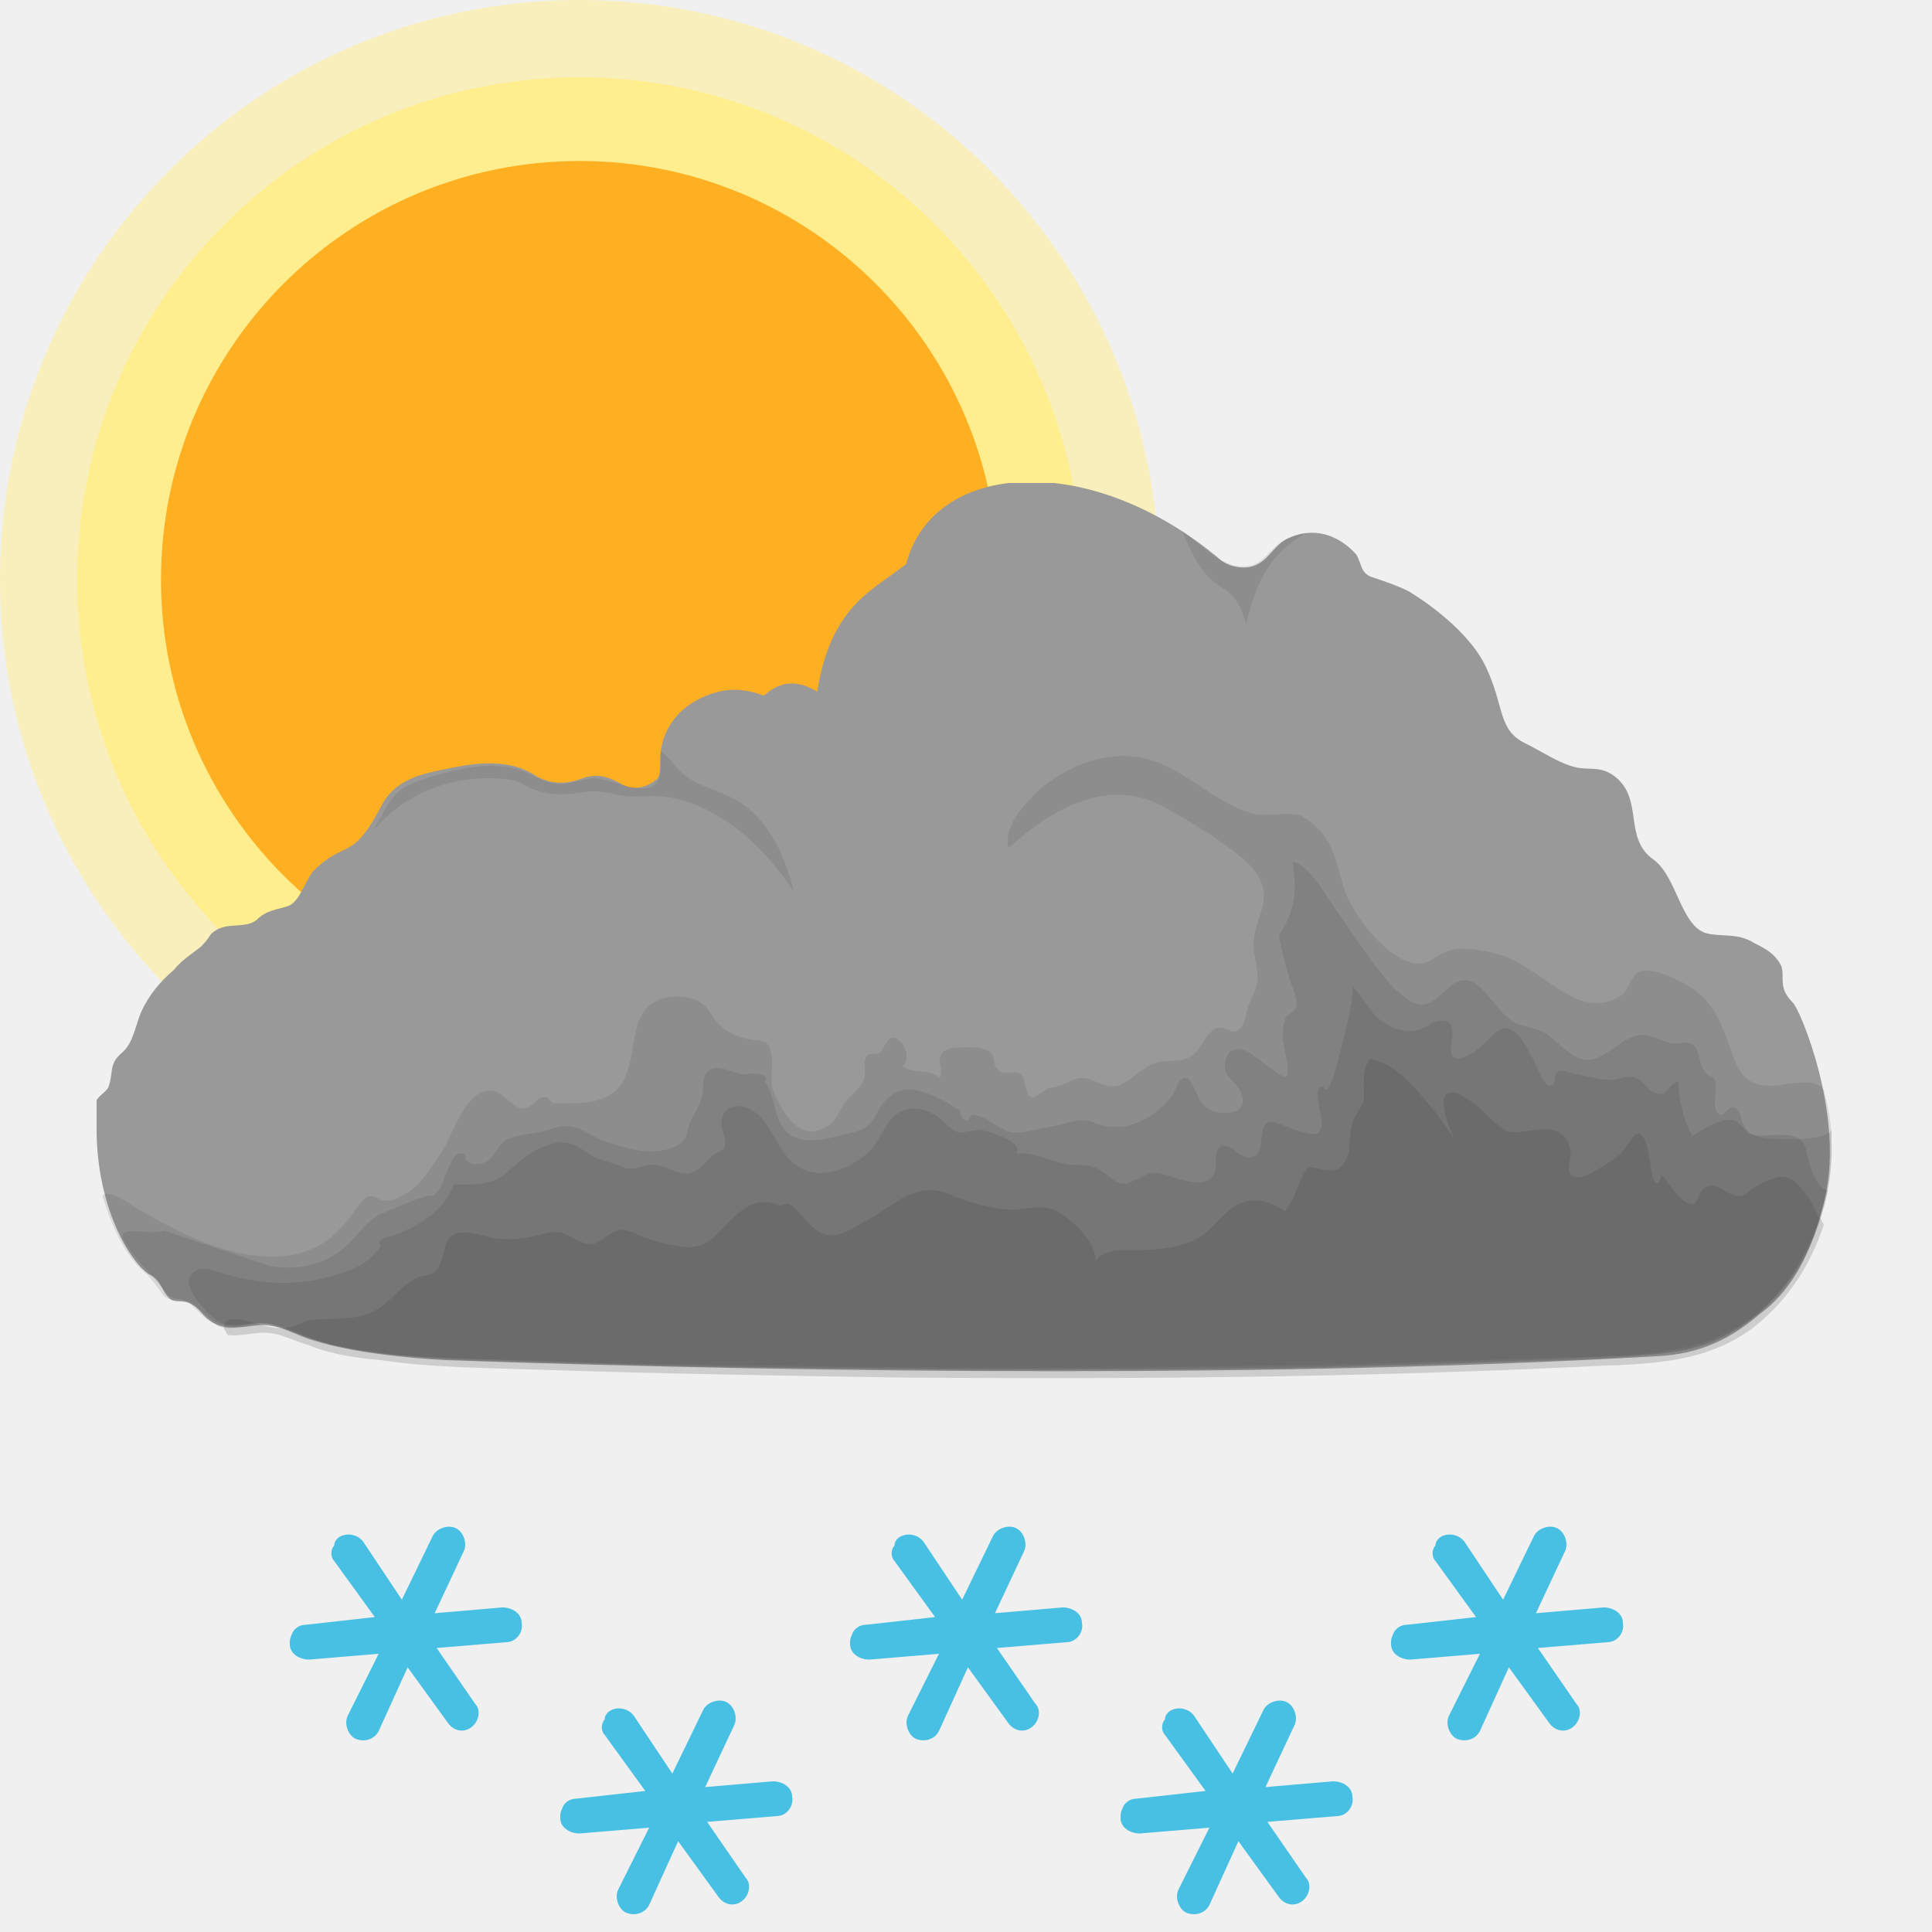
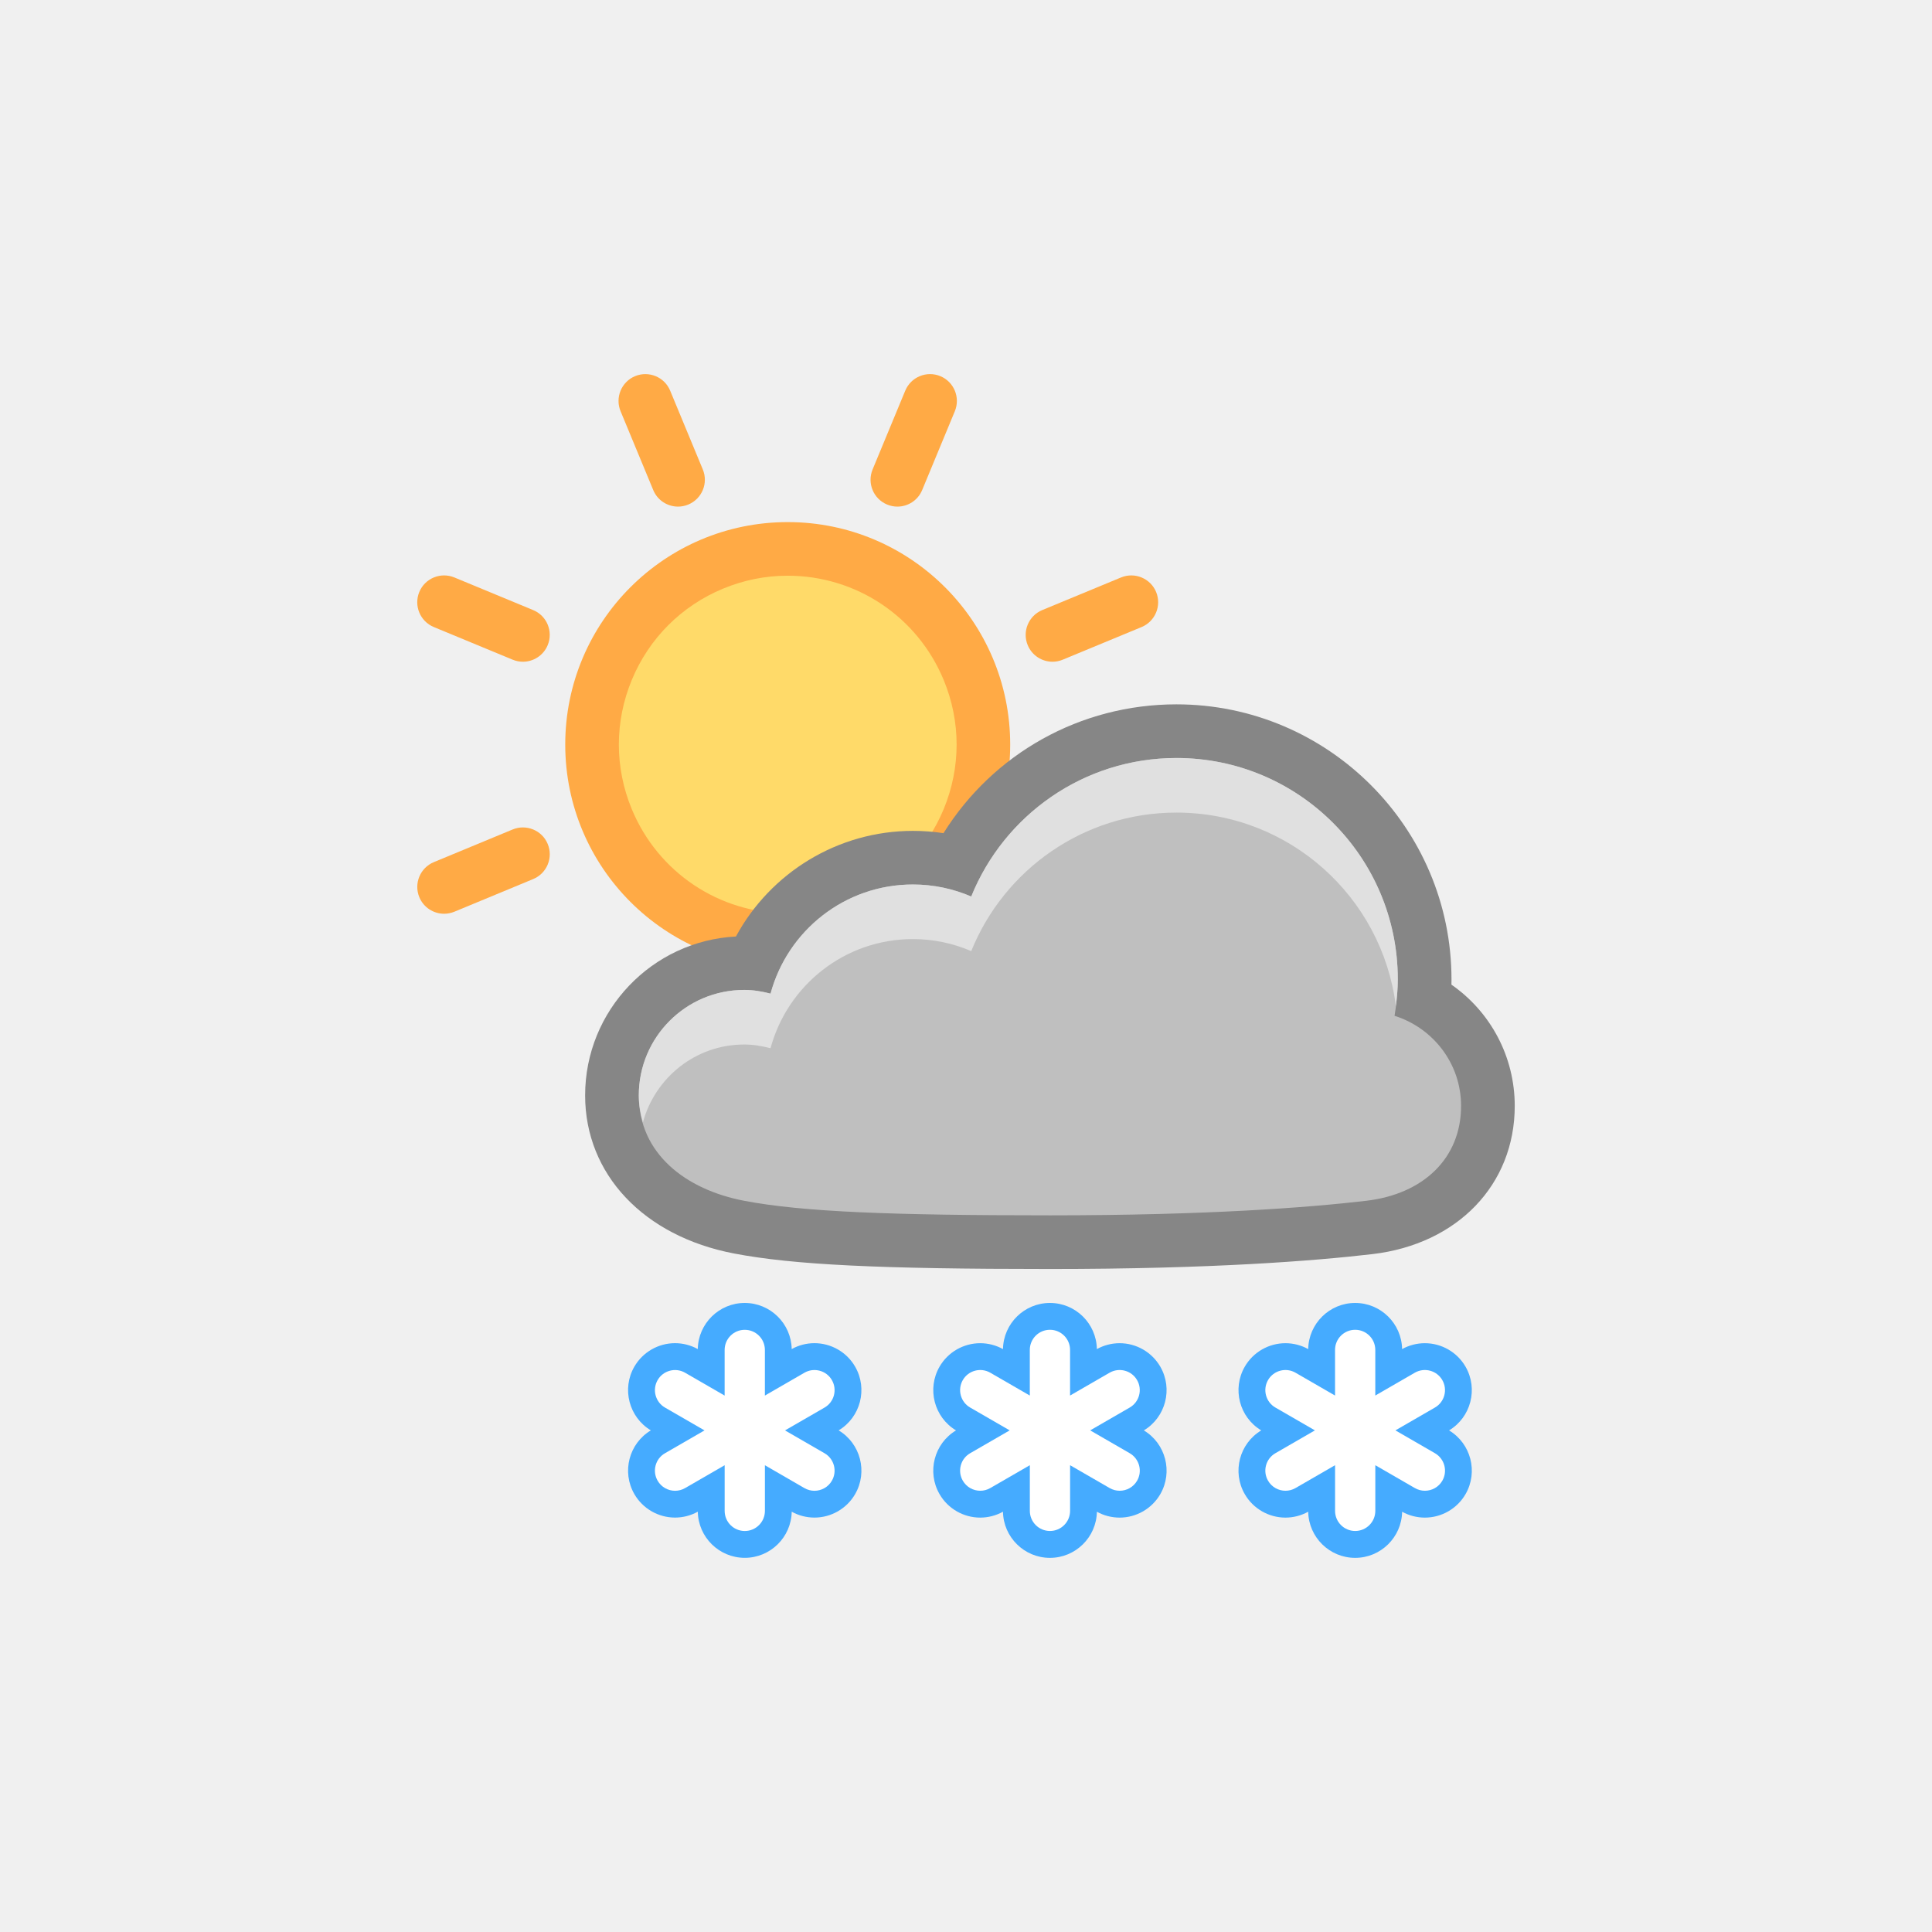
- <svg xmlns="http://www.w3.org/2000/svg" xmlns:xlink="http://www.w3.org/1999/xlink" viewBox="0 0 100 100">
-   <style>.sun-primitive{color:#ffee8a;fill:#ffaf22;stroke:#ffaf22}.cloud4-primitive{color:#424242;fill:#999}.snowflake-primitive{fill:#47c0e3}</style>
-   <symbol id="sun">
-     <circle fill="currentColor" opacity=".5" stroke-width="0" stroke-opacity="0" cx="45" cy="45" r="45" />
-     <circle fill="currentColor" opacity=".95" stroke-width="0" stroke-opacity="0" cx="45" cy="45" r="39" />
-     <circle stroke-width="2" stroke-miterlimit="10" cx="45" cy="45" r="31.5" />
-   </symbol>
-   <symbol id="cloud">
-     <path d="M87.8 26.9c-.8-.8-.4-1.3-.6-1.9-.4-.8-1.1-1-1.6-1.3-.8-.4-1.5-.2-2.3-.4-1.3-.4-1.5-2.9-2.7-3.8-1.6-1.1-.5-3.1-2-4.3-.8-.6-1.3-.3-2.1-.5s-1.7-.8-2.5-1.2c-1.5-.7-1.1-1.9-2.1-4-.7-1.5-2.5-3-4-3.9-.6-.3-1.2-.5-1.8-.7-.7-.2-.6-.7-.9-1.2-.9-1-2.2-1.5-3.6-.8-.6.3-.9 1-1.5 1.3-.5.3-1.4.2-1.9-.2-6.7-5.7-14.9-5.2-16.3.2-1.8 1.4-3.9 2.2-4.6 6.6-1.8-1.1-2.7.3-2.8.2 0 0-1.1-.5-2.3-.2-1.6.4-2.8 1.5-3 3.1-.1.6.1 1.3-.3 1.5-.5.4-1.2.5-1.7.2-.7-.4-1.3-.6-2.1-.3s-1.5.3-2.3-.1c-.6-.4-1.7-1-4.2-.5-1.5.3-3 .5-3.8 1.9-1.6 3.1-1.9 1.8-3.6 3.5-.4.5-.7 1.6-1.3 1.8-.6.2-1.1.2-1.6.7-.6.5-1.5.1-2.2.6-.3.2-.2.3-.7.8-.5.4-1 .7-1.4 1.2-.7.6-1.3 1.3-1.7 2.2-.3.7-.4 1.6-1 2.1-.7.6-.4 1-.7 1.8-.2.3-.5.4-.7.8.1.4.1 1 .1 1.6.1 4.4 2.1 7 2.8 7.3.6.3.6 1 1.1 1.3.3.1.7 0 1 .2.4.2.6.6.9.8.7.6 1.6.4 2.5.3 1.2-.1 1.9.5 3 .8 1.9.6 4.8.9 6.8 1 20.1.7 43.4.9 62.6-.2 2.4-.1 4-1 5.4-2.2.8-.6 2.5-2 3.4-6.2s-1.3-9.5-1.7-9.9z" />
-     <g fill="currentColor">
-       <path opacity=".14" d="M89.8 34c0-.9-.2-1.8-.4-2.6-.5-.7-2-.2-2.7-.2-1.7 0-1.8-1.1-2.3-2.4-.4-1.1-.9-2.1-1.9-2.7-.6-.4-2.4-1.3-2.9-.6-.4.5-.3.9-1 1.2-.8.4-1.7.2-2.4-.2-1.3-.7-2.5-1.9-4-2.2-.9-.2-2-.4-2.8.2-.6.4-1 .5-1.7.2-1.3-.6-2.6-2.3-3.1-3.6-.5-1.6-.6-3-2.3-3.9-.9-.2-1.7.1-2.5-.1-2.1-.6-3.6-2.5-5.8-2.9-1.8-.3-3.6.4-5 1.5-.8.7-2.1 2-1.8 3.2 2.3-2.1 5.3-3.8 8.3-2 1 .6 2.1 1.2 3 1.9.7.5 1.5 1.1 1.8 1.9.4 1-.3 1.9-.4 2.9-.1.7.2 1.3.2 2 0 .5-.3 1-.5 1.5-.1.4-.2 1.2-.7 1.3-.2 0-.5-.2-.8-.2-.3 0-.4.2-.6.4-.3.4-.5.9-.9 1.1-.7.4-1.4 0-2.2.5-.7.4-1.3 1.2-2.1 1-.4-.1-.7-.3-1.1-.4-.5-.1-.9.3-1.4.4-.2.1-.4.1-.5.1-.2.1-.7.5-.8.5-.3 0-.3-.2-.4-.5-.1-.3 0-.5-.3-.7-.4-.3-.8.2-1.2-.3-.2-.2-.1-.6-.3-.8-.3-.3-1-.3-1.3-.3-.4 0-1.1 0-1.3.4-.2.4.2.9-.1 1.2-.4-.5-1.3-.2-1.9-.6.4-.3.2-1-.1-1.3-.5-.4-.6-.1-.8.2-.1.1-.1.3-.3.4-.2.1-.4 0-.6.1-.3.3 0 .9-.2 1.3-.2.5-.7.8-1 1.2-.3.5-.5 1.1-1.1 1.3-1.3.7-2.2-1-2.6-2-.2-.6.1-1.3-.1-1.9-.1-.7-.5-.6-1.1-.7-.6-.1-1.2-.4-1.6-.8-.4-.4-.5-.9-1.1-1.2-.9-.4-2.2-.3-2.8.6-.7 1.1-.4 2.7-1.2 3.8-.7.9-1.9.9-3 .9h-.5c-.1-.1-.2-.3-.3-.3-.4-.1-.5.2-.8.4-1 .7-1.3-1.1-2.5-.7-1 .4-1.5 2-2 2.9-.6.9-1.2 2-2.2 2.5-.4.2-.7.3-1.1.2-.2-.1-.3-.2-.6-.2-.3.1-.5.5-.7.7-.3.5-.7.9-1.1 1.3-1.7 1.5-3.9 1.3-5.9.7-1.6-.5-3-1.3-4.4-2.1-.3-.2-1.4-1-1.7-.6.4 1.3 1 2.8 2 3.8.4.3.6.6.9 1 .1.1.2.3.3.4.4.3.8.1 1.2.3.5.3.8.9 1.4 1.1.5.5 1.5.1 2.1 0h.5c.1 0 .3 0 .4.1 1.2.3 2.3.9 3.5 1.1 2.8.6 5.6.6 8.4.7 2.9.1 5.7.2 8.6.2 6.2.1 12.3.2 18.5.2 5.8 0 11.6-.1 17.5-.2l9-.3c2.5-.1 5.3 0 7.8-.6 4.9-1.1 7.6-6.1 7.4-10.7 0-.4 0 .3 0 0z" />
-       <path opacity=".16" d="M89.8 33.4c0 .7-3 .6-3.5.5-.6-.1-.9-.3-1.1-.8-.1-.2-.1-.7-.5-.8-.3 0-.4.4-.6.4-.6-.1-.2-1.3-.3-1.6-.1-.6-.3-.2-.6-.7-.3-.4-.2-1.2-.7-1.4-.2-.1-.5 0-.8 0-.5 0-.9-.3-1.4-.4-1.3-.3-2.2 1.6-3.5 1.2-.6-.2-1.3-1-1.8-1.3-.6-.4-1.4-.3-1.9-.8-1-.7-1.7-2.8-3.1-1.6-.5.4-.8.9-1.5.9-.6-.1-.9-.5-1.3-.8-1.1-1.2-2-2.6-2.9-3.9-.5-.6-1.5-2.6-2.4-2.7.1.9.4 2.2-.7 3.8.1.7.3 1.4.5 2.1.1.4.5 1.2.4 1.6-.1.3-.3.3-.5.5-.2.3-.2.8-.2 1.1 0 .3.4 1.8.2 2-.4.2-1.9-1.5-2.5-1.4-.5 0-.7.4-.7.9 0 .6.6.8.8 1.3.7 1.3-1.4 1.4-2 .6-.2-.2-.5-1.3-.8-1.3-.4-.1-.6.8-.8 1-.7.9-2 1.7-3.2 1.5-.4 0-.7-.2-1.1-.3-.6-.1-1.2.2-1.8.3-.7.1-1.5.4-2.2.3-.7-.2-1.3-.9-2-.9-.1.2-.2.3-.3.3-.2-.1-.3-.3-.3-.5-.9-.6-2.7-1.7-3.7-.7-.8.7-.6 1.5-1.8 1.8-.9.2-2.3.7-3.2.2-1-.6-.8-2-1.4-2.8.3-.6-1-.4-1.2-.4-.5-.1-1-.4-1.5-.3-.7.2-.4 1.1-.6 1.6-.2.6-.6 1-.7 1.6-.1.5-.3.7-.8.9-1 .4-2.2.1-3.1-.2-.4-.1-.8-.3-1.2-.5-.8-.5-1.3-.5-2.2-.2-.7.2-1.5.2-2.1.5-.5.3-.6 1-1.2 1.2-.2.1-.6.1-.8-.1-.2-.1 0-.4-.4-.4-.3 0-.5.6-.6.8-.2.4-.3.9-.6 1.2-.3.4-.2.1-.5.2-.7.2-1.6.6-2.3.9-.8.3-1.3 1.2-2 1.8-1.1.9-2.5 1.2-3.9.9l-5.4-1.8c-.6.3-2.5-.4-2.1.5.6 1 1.4 1.7 2.1 2.6.4.6.9.3 1.5.7.6.4.9 1 1.7 1.1.6.1 1.3-.1 1.9-.1.8 0 1.5.4 2.2.7 1.4.5 3 .7 4.5.9 3.4.4 6.9.4 10.3.5 3.5.1 7.1.2 10.6.2 14.2.2 28.4.1 42.5-.6 1.7-.1 3.5-.1 5.1-.8 1.1-.5 2.1-1.2 3-2.1 1.9-1.9 2.9-4.9 3-7.5v-1.4zm-6.6-2.1z" />
-       <path opacity=".18" d="M88.5 34.6c-.2-1.4-2.1-.6-2.9-.9-.3-.1-.4-.5-.8-.7-.7-.2-1.7.5-2.2.8-.4-.7-.6-1.5-.7-2.3-.1-.5.1-.6-.3-.4-.2.1-.3.5-.6.5-.2 0-.3 0-.5-.1-.3-.2-.5-.6-.8-.7-.4-.2-.9.1-1.3.1-.6 0-1.2-.2-1.8-.3-.2 0-.8-.3-1-.1-.2.2 0 .7-.4.7-.3 0-.7-1.1-.8-1.3-.3-.5-.6-1.2-1-1.5-.8-.6-1.3.5-1.9.9-.5.4-1.5.9-1.4-.1.1-.8.3-1.6-.9-1.3-1 .8-2.1.5-3-.3-.1-.1-1.2-1.7-1.3-1.6.5-.1-.8 4.5-.9 4.8-.1.2-.2.5-.3.6-.1.1-.2-.3-.4-.1-.3.3.2 1.6.1 2-.1.3-.1.4-.4.4-.2 0-.6-.1-.9-.2-.4-.1-.7-.3-1.1-.4-1.2-.3-.2 1.9-1.4 1.8-.5 0-1-.9-1.5-.5-.3.3-.1.9-.2 1.2-.3 1.1-1.9.4-2.6.2-.8-.2-.9 0-1.6.3-.5.3-.8.2-1.3-.2-.6-.5-.9-.6-1.7-.6-1.1 0-2-.7-3.1-.6.5-.6-1.7-1.3-2.1-1.2-.8.1-.9.3-1.5-.3-.5-.5-1.2-.9-1.9-.8-1.1.1-1.4 1.4-2 2.1-1 1-2.7 1.7-3.9.8-1-.7-1.2-2.1-2.2-2.8-.9-.6-1.9-.1-1.6 1 .1.3.2.6.1.9-.1.2-.6.3-.7.5-.3.3-.6.7-1 .8-.6.2-1.2-.3-1.8-.4-.7-.1-1.2.4-1.8.1-.6-.3-1.3-.3-1.9-.8-.7-.5-1.2-.6-2-.3-.9.3-1.5.9-2.2 1.5-.8.6-1.7.5-2.6.5-.6 1.5-1.9 2.2-3.3 2.7-.1 0-.4.1-.5.2-.1.1 0 .2 0 .3-.4.6-.8.9-1.5 1.2-2.2.9-4.4.9-6.7.2-.6-.2-1.4-.5-1.7.3-.2.7 1.2 2.1 1.7 2.3.8.2 1.5-.1 2.3 0 .8.1 1.5.5 2.2.7 2.2.9 5.1 1 7.5 1.1 2.9.1 5.9.2 8.8.3 6 .2 12 .2 18 .3 6 0 12.1 0 18.1-.1 3.1-.1 6.2-.2 9.2-.3 2.9-.1 5.9-.1 8.8-.5 4.6-.6 7.2-4.2 8.2-8.4-.3 0-.8-.5-1.1-2z" />
-       <path opacity=".14" d="M59.5 7.3c.5-2 1.1-3.6 3.1-4.7-.7.1-1.2.3-1.7.8-.4.4-.7.8-1.3.9-1.3.2-2.4-1.1-3.4-1.8 1.6 4 2.5 2 3.3 4.8.5-2-.8-2.8 0 0zm-37.6 8.2c1.2.7 2 .7 3.3.5.6-.1 1 0 1.6.1.7.2 1.4.1 2.1.1 3 .1 5.7 2.6 7.2 5-.4-1.7-1.2-3.6-2.7-4.6-1-.7-2.2-.8-3.1-1.6-.4-.3-.6-.8-1.1-1.1v.8c0 2.2-2.6.4-3.7.6-1 .2-1.6.5-2.6 0-.4-.2-.8-.4-1.2-.5-1.4-.4-3 0-4.4.4-.6.2-1.3.4-1.8.9s-.8 1.3-1.2 1.9c3-3.5 7.3-2.7 7.6-2.5z" />
-       <path opacity=".2" d="M89.1 38c-.4-.8-1.1-2.5-2.3-2-.3.1-.6.2-.9.4-.4.2-.4.4-.8.5-.6.1-1.1-.7-1.7-.5-.3.1-.4.3-.5.6-.2.2-.1.4-.4.3-.5 0-1.2-1.2-1.5-1.5-.2.8-.4.4-.5-.1-.1-.5-.2-1.6-.5-1.9-.2-.2-.1-.1-.3-.1-.2.1-.6.8-.8 1-.3.3-.7.5-1 .7-.3.2-1.2.8-1.6.4-.2-.3 0-.9 0-1.2-.1-.6-.3-.9-.9-1.1-.8-.2-1.9.3-2.5 0-.5-.3-1-.9-1.5-1.3-.3-.2-1.2-1-1.6-.5-.2.3 0 1 .1 1.3 0 .2.4.8.3 1 .1-.2-1.1-1.7-1.3-1.9-.8-1-1.8-2.1-3-2.3-.4.6-.3 1.2-.3 1.9 0 .5-.2.6-.4 1-.4.6-.3 1.4-.4 2-.3.9-.7 1-1.5.8-.5-.1-.6-.2-.9.4-.3.6-.4 1.2-.9 1.8-.8-.6-1.8-.8-2.7-.2-.7.5-1.1 1.2-1.8 1.6-1 .5-2.1.6-3.2.6-.6 0-1.7-.1-2.1.6.1-1-1.4-2.4-2.2-2.7-.8-.3-1.6.1-2.4 0-1-.1-2.1-.4-3-.8-1.7-.7-2.8.6-4.3 1.4-.7.4-1.5 1-2.3.6-.7-.3-1-1.1-1.7-1.5-.1 0-.3.1-.4.1-.2 0-.2-.1-.3-.1-.7-.2-1.3 0-1.9.5-1.1.9-1.4 2-3.1 1.7-.7-.1-1.4-.3-2.1-.6-.7-.3-.9-.4-1.6.1-.7.5-.9.5-1.7.1-.6-.4-1-.4-1.7-.2-.8.2-1.5.3-2.4.2-.5-.1-1.6-.5-2.1-.2-.7.3-.4 1.6-1.1 2-.4.2-.8.1-1.1.4-.5.3-.9.8-1.4 1.2-1.1.9-2.2.7-3.6.8-.5 0-.8.3-1.3.4-.5.1-1 0-1.4-.1-.5-.1-2.1-.8-2 .2.1.1.1.2.2.3.7.1 1.5-.2 2.2-.1.7.1 1.2.4 1.9.6 1.2.5 2.6.7 3.8.8 2.7.4 5.5.4 8.3.5 6.1.2 12.2.3 18.4.4 12.1.1 24.2 0 36.3-.6 2.9-.1 5.8-.2 8.2-2.1 1.7-1.4 2.8-3.1 3.5-5.2-.2-.4-.2-.4-.3-.4-1.7-3.4.1 0 0 0z" />
+ <svg xmlns="http://www.w3.org/2000/svg" version="1.1" id="Layer_1" x="0px" y="0px" width="72px" height="72px" viewBox="0 0 72 72" enable-background="new 0 0 72 72" xml:space="preserve">
+   <g>
+     <path fill="#FFAA45" d="M25.268,18.88c-0.392,0-0.765-0.232-0.924-0.618l-1.217-2.937c-0.211-0.51,0.031-1.095,0.541-1.307   c0.509-0.21,1.096,0.03,1.307,0.541l1.217,2.937c0.211,0.51-0.031,1.095-0.541,1.307C25.526,18.855,25.396,18.88,25.268,18.88z" />
+     <path fill="#FFAA45" d="M16.551,34.053c-0.392,0-0.765-0.232-0.924-0.617c-0.211-0.51,0.031-1.096,0.541-1.307l2.937-1.217   c0.509-0.21,1.096,0.03,1.307,0.541c0.211,0.51-0.031,1.096-0.541,1.307l-2.937,1.217C16.808,34.028,16.678,34.053,16.551,34.053z" />
+     <path fill="#FFAA45" d="M39.224,24.661c-0.392,0-0.765-0.233-0.924-0.618c-0.211-0.51,0.031-1.095,0.541-1.307l2.937-1.216   c0.508-0.21,1.096,0.031,1.307,0.541s-0.031,1.095-0.541,1.307l-2.937,1.216C39.482,24.636,39.352,24.661,39.224,24.661z" />
+     <path fill="#FFAA45" d="M33.443,18.88c-0.128,0-0.258-0.025-0.383-0.077c-0.51-0.211-0.752-0.796-0.541-1.307l1.217-2.937   c0.212-0.511,0.8-0.752,1.307-0.541c0.51,0.211,0.752,0.796,0.541,1.307l-1.217,2.937C34.208,18.648,33.835,18.88,33.443,18.88z" />
+     <path fill="#FFAA45" d="M19.487,24.661c-0.128,0-0.258-0.025-0.383-0.077l-2.937-1.216c-0.51-0.211-0.752-0.796-0.541-1.307   s0.799-0.751,1.307-0.541l2.937,1.216c0.51,0.211,0.752,0.796,0.541,1.307C20.252,24.428,19.879,24.661,19.487,24.661z" />
+     <circle fill="#FFAA45" cx="29.356" cy="27.748" r="8.291" />
+     <path fill="#FFDA69" d="M29.353,21.455L29.353,21.455c2.555,0,4.837,1.525,5.815,3.885c0.643,1.552,0.643,3.262,0,4.815   c-0.643,1.552-1.852,2.761-3.404,3.404c-0.771,0.319-1.579,0.481-2.404,0.481c-2.555,0-4.837-1.525-5.815-3.885   c-0.643-1.552-0.643-3.262,0-4.815c0.643-1.552,1.852-2.761,3.404-3.404C27.719,21.617,28.528,21.455,29.353,21.455" />
+     <path fill="#868686" d="M43.842,26.249c-3.586,0-6.83,1.837-8.681,4.801c-0.375-0.057-0.756-0.086-1.141-0.086   c-2.791,0-5.307,1.556-6.594,3.937c-3.126,0.161-5.62,2.755-5.62,5.921c0,2.936,2.18,5.25,5.554,5.893   c2.206,0.421,5.395,0.577,11.768,0.577c6.022,0,9.86-0.302,12.019-0.555c3.172-0.372,5.303-2.591,5.303-5.522   c0-1.841-0.904-3.507-2.359-4.52c0.001-0.065,0.002-0.13,0.002-0.194C54.092,30.847,49.494,26.249,43.842,26.249L43.842,26.249z" />
+     <path fill="#BFBFBF" d="M51.971,37.856c0.073-0.443,0.121-0.894,0.121-1.357c0-4.557-3.693-8.25-8.25-8.25   c-3.464,0-6.424,2.137-7.647,5.162c-0.667-0.287-1.402-0.448-2.174-0.448c-2.541,0-4.674,1.726-5.305,4.067   c-0.315-0.082-0.64-0.138-0.981-0.138c-2.17,0-3.929,1.759-3.929,3.929c0,2.17,1.744,3.512,3.929,3.929   c2.185,0.417,5.518,0.542,11.393,0.542s9.655-0.292,11.786-0.542c2.131-0.25,3.536-1.583,3.536-3.536   C54.45,39.631,53.404,38.308,51.971,37.856z" />
+     <g>
+       <path fill="#E0E0E0" d="M27.735,38.926c0.341,0,0.666,0.057,0.981,0.138c0.631-2.342,2.764-4.067,5.305-4.067    c0.773,0,1.507,0.161,2.174,0.448c1.223-3.026,4.183-5.162,7.647-5.162c4.203,0,7.664,3.144,8.177,7.207    c0.042-0.326,0.073-0.654,0.073-0.992c0-4.557-3.693-8.25-8.25-8.25c-3.464,0-6.424,2.137-7.647,5.162    c-0.667-0.287-1.402-0.448-2.174-0.448c-2.541,0-4.674,1.726-5.305,4.067c-0.315-0.082-0.64-0.138-0.981-0.138    c-2.17,0-3.929,1.759-3.929,3.929c0,0.36,0.064,0.689,0.154,1.004C24.416,40.157,25.924,38.926,27.735,38.926z" />
    </g>
-   </symbol>
-   <symbol id="snowflake">
-     <path d="M4.6 10.6l1.5-3.3 2.1 2.9c.3.4.8.5 1.2.2.4-.3.5-.9.2-1.2l-2-2.9 3.6-.3c.5 0 .9-.5.8-1 0-.5-.5-.8-1-.8l-3.5.3L9 1.3c.2-.4 0-1-.4-1.2s-1 0-1.2.4L5.8 3.8l-2-3C3.5.4 2.9.3 2.5.6c-.1.1-.2.2-.2.4-.2.2-.2.6 0 .8l2.1 2.9-3.6.4c-.3 0-.6.2-.7.5-.1.2-.1.3-.1.5 0 .5.5.8 1 .8l3.6-.3L3 9.8c-.2.4 0 1 .4 1.2.5.2 1 0 1.2-.4z" />
-   </symbol>
-   <use xlink:href="#sun" class="sun-primitive" width="100" height="100" transform="scale(.66667)" />
-   <use xlink:href="#cloud" class="cloud4-primitive" width="100" height="100" transform="translate(5 25)" />
-   <use xlink:href="#snowflake" class="snowflake-primitive" width="100" height="100" transform="translate(15 79)" />
-   <use xlink:href="#snowflake" class="snowflake-primitive" width="100" height="100" transform="translate(29 88)" />
-   <use xlink:href="#snowflake" class="snowflake-primitive" width="100" height="100" transform="translate(44 79)" />
-   <use xlink:href="#snowflake" class="snowflake-primitive" width="100" height="100" transform="translate(58 88)" />
-   <use xlink:href="#snowflake" class="snowflake-primitive" width="100" height="100" transform="translate(72 79)" />
+     <path fill="#45ABFF" d="M27.754,48.557c-0.955,0-1.733,0.769-1.75,1.719c-0.258-0.143-0.551-0.22-0.847-0.22   c-0.625,0-1.206,0.336-1.517,0.876c-0.477,0.826-0.2,1.884,0.615,2.374c-0.815,0.489-1.092,1.547-0.614,2.375   c0.311,0.54,0.892,0.875,1.516,0.875c0.296,0,0.589-0.076,0.848-0.22c0.016,0.951,0.795,1.72,1.75,1.72s1.733-0.769,1.75-1.719   c0.259,0.144,0.551,0.219,0.848,0.219c0.624,0,1.205-0.336,1.516-0.876c0.477-0.827,0.2-1.885-0.615-2.374   c0.815-0.489,1.092-1.548,0.614-2.375c-0.311-0.54-0.892-0.875-1.517-0.875c-0.296,0-0.588,0.076-0.847,0.22   C29.487,49.325,28.708,48.557,27.754,48.557L27.754,48.557z" />
+     <path fill="#FFFFFF" d="M29.977,55.456c0.118,0.068,0.247,0.101,0.375,0.101c0.259,0,0.511-0.134,0.65-0.375   c0.207-0.359,0.084-0.817-0.274-1.024l-1.473-0.851l1.473-0.851c0.359-0.207,0.481-0.666,0.274-1.024   c-0.207-0.359-0.667-0.481-1.024-0.274l-1.473,0.851v-1.701c0-0.414-0.336-0.75-0.75-0.75s-0.75,0.336-0.75,0.75v1.701   l-1.473-0.851c-0.357-0.207-0.818-0.084-1.024,0.274c-0.207,0.359-0.084,0.817,0.274,1.024l1.473,0.851l-1.473,0.851   c-0.359,0.207-0.481,0.666-0.274,1.024c0.139,0.241,0.391,0.375,0.65,0.375c0.127,0,0.256-0.032,0.375-0.101l1.473-0.851v1.701   c0,0.414,0.336,0.75,0.75,0.75s0.75-0.336,0.75-0.75v-1.701L29.977,55.456z" />
+     <path fill="#45ABFF" d="M39.128,48.557c-0.955,0-1.733,0.769-1.75,1.72c-0.259-0.144-0.552-0.22-0.848-0.22   c-0.624,0-1.205,0.335-1.516,0.875c-0.477,0.827-0.201,1.885,0.614,2.375c-0.815,0.489-1.092,1.548-0.614,2.375   c0.311,0.54,0.892,0.875,1.516,0.875c0.296,0,0.589-0.076,0.848-0.22c0.016,0.951,0.795,1.72,1.75,1.72s1.733-0.769,1.75-1.719   c0.259,0.144,0.551,0.219,0.848,0.219c0.624,0,1.205-0.336,1.516-0.876c0.477-0.827,0.2-1.885-0.615-2.374   c0.815-0.489,1.092-1.548,0.614-2.375c-0.312-0.54-0.892-0.875-1.516-0.875c-0.296,0-0.589,0.076-0.848,0.22   C40.861,49.325,40.083,48.557,39.128,48.557L39.128,48.557z" />
+     <path fill="#FFFFFF" d="M42.101,54.157l-1.473-0.851l1.473-0.851c0.359-0.207,0.481-0.666,0.274-1.024s-0.666-0.481-1.024-0.274   l-1.473,0.851v-1.701c0-0.414-0.336-0.75-0.75-0.75s-0.75,0.336-0.75,0.75v1.701l-1.473-0.851   c-0.358-0.207-0.817-0.084-1.024,0.274s-0.084,0.817,0.274,1.024l1.473,0.851l-1.473,0.851c-0.359,0.207-0.481,0.666-0.274,1.024   c0.139,0.241,0.391,0.375,0.65,0.375c0.127,0,0.256-0.032,0.375-0.101l1.473-0.851v1.701c0,0.414,0.336,0.75,0.75,0.75   s0.75-0.336,0.75-0.75v-1.701l1.473,0.851c0.118,0.068,0.247,0.101,0.375,0.101c0.259,0,0.511-0.134,0.65-0.375   C42.583,54.823,42.46,54.365,42.101,54.157z" />
+     <path fill="#45ABFF" d="M50.503,48.557c-0.955,0-1.733,0.769-1.75,1.72c-0.259-0.144-0.552-0.22-0.848-0.22   c-0.624,0-1.205,0.335-1.516,0.875c-0.477,0.827-0.201,1.885,0.614,2.375c-0.815,0.489-1.092,1.548-0.614,2.375   c0.311,0.54,0.892,0.875,1.516,0.875c0.296,0,0.589-0.076,0.848-0.22c0.016,0.951,0.795,1.72,1.75,1.72s1.733-0.769,1.75-1.719   c0.259,0.144,0.551,0.219,0.848,0.219c0.624,0,1.205-0.336,1.516-0.876c0.477-0.827,0.2-1.885-0.615-2.374   c0.815-0.489,1.092-1.548,0.614-2.375c-0.312-0.54-0.892-0.875-1.516-0.875c-0.296,0-0.589,0.076-0.848,0.22   C52.236,49.325,51.457,48.557,50.503,48.557L50.503,48.557z" />
+     <path fill="#FFFFFF" d="M53.476,54.157l-1.473-0.851l1.473-0.851c0.359-0.207,0.481-0.666,0.274-1.024s-0.666-0.481-1.024-0.274   l-1.473,0.851v-1.701c0-0.414-0.336-0.75-0.75-0.75s-0.75,0.336-0.75,0.75v1.701l-1.473-0.851   c-0.358-0.207-0.817-0.084-1.024,0.274s-0.084,0.817,0.274,1.024l1.473,0.851l-1.473,0.851c-0.359,0.207-0.481,0.666-0.274,1.024   c0.139,0.241,0.391,0.375,0.65,0.375c0.127,0,0.256-0.032,0.375-0.101l1.473-0.851v1.701c0,0.414,0.336,0.75,0.75,0.75   s0.75-0.336,0.75-0.75v-1.701l1.473,0.851c0.118,0.068,0.247,0.101,0.375,0.101c0.259,0,0.511-0.134,0.65-0.375   C53.957,54.823,53.835,54.365,53.476,54.157z" />
+   </g>
</svg>
